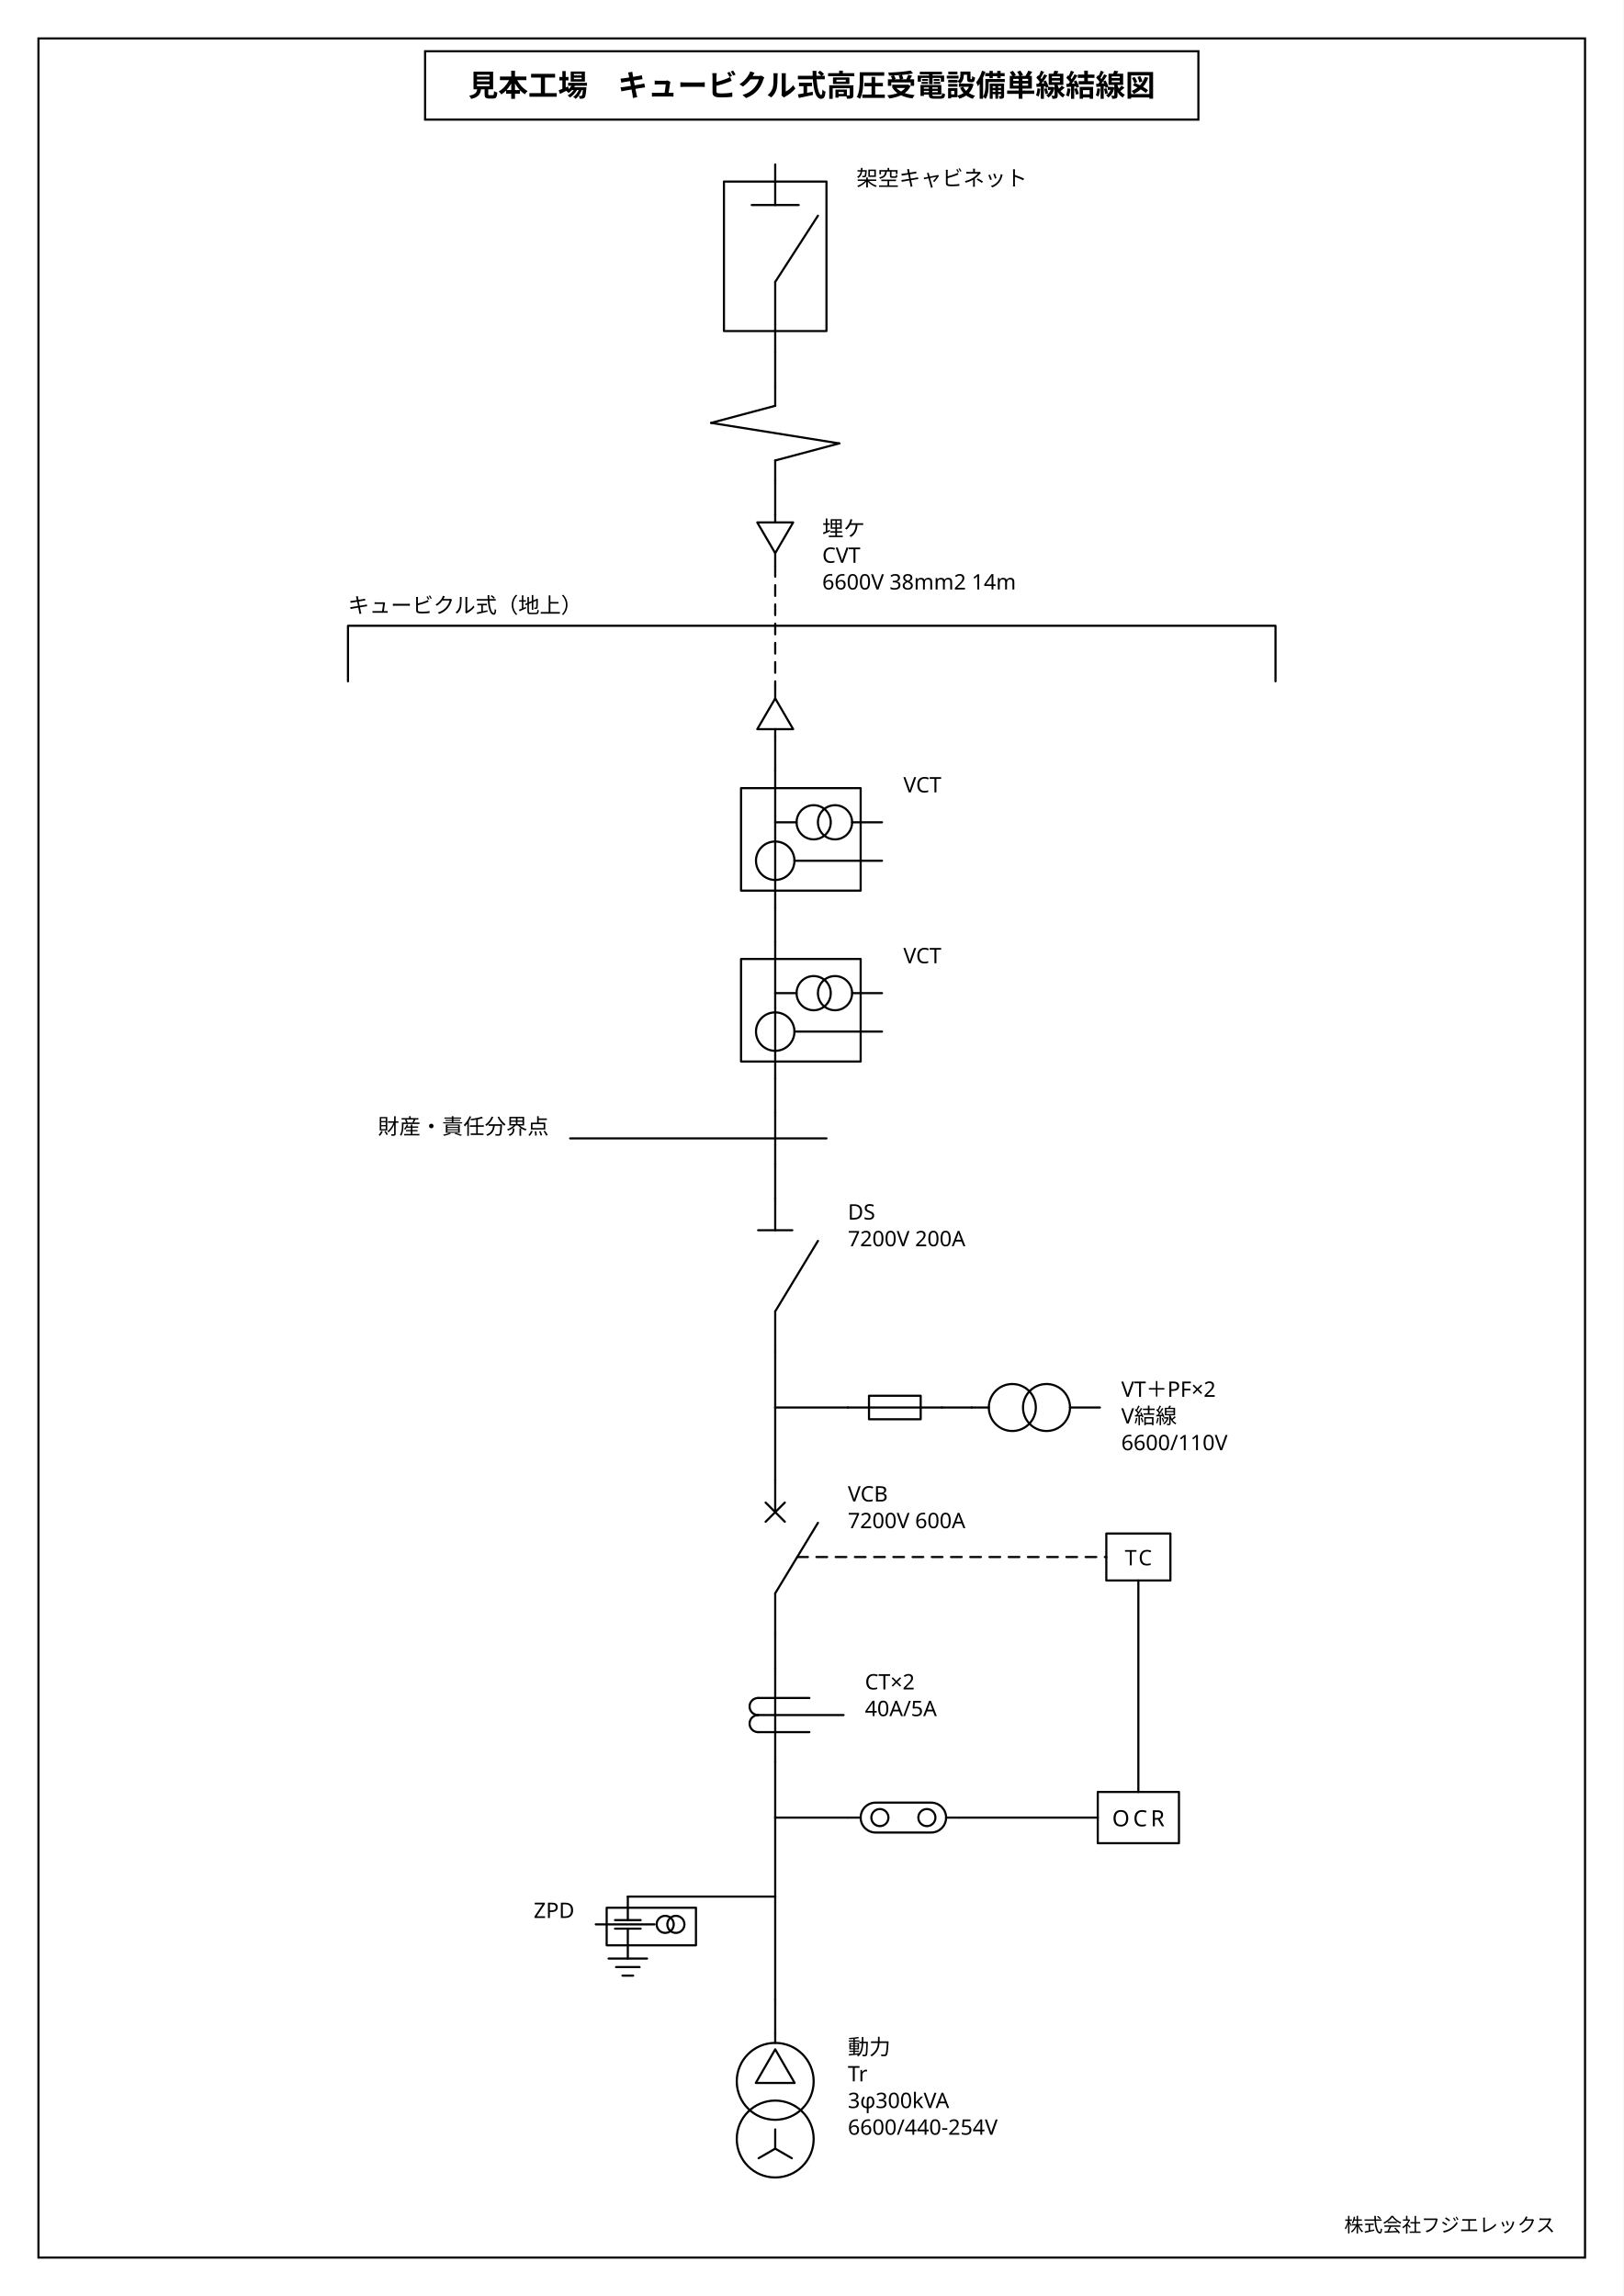
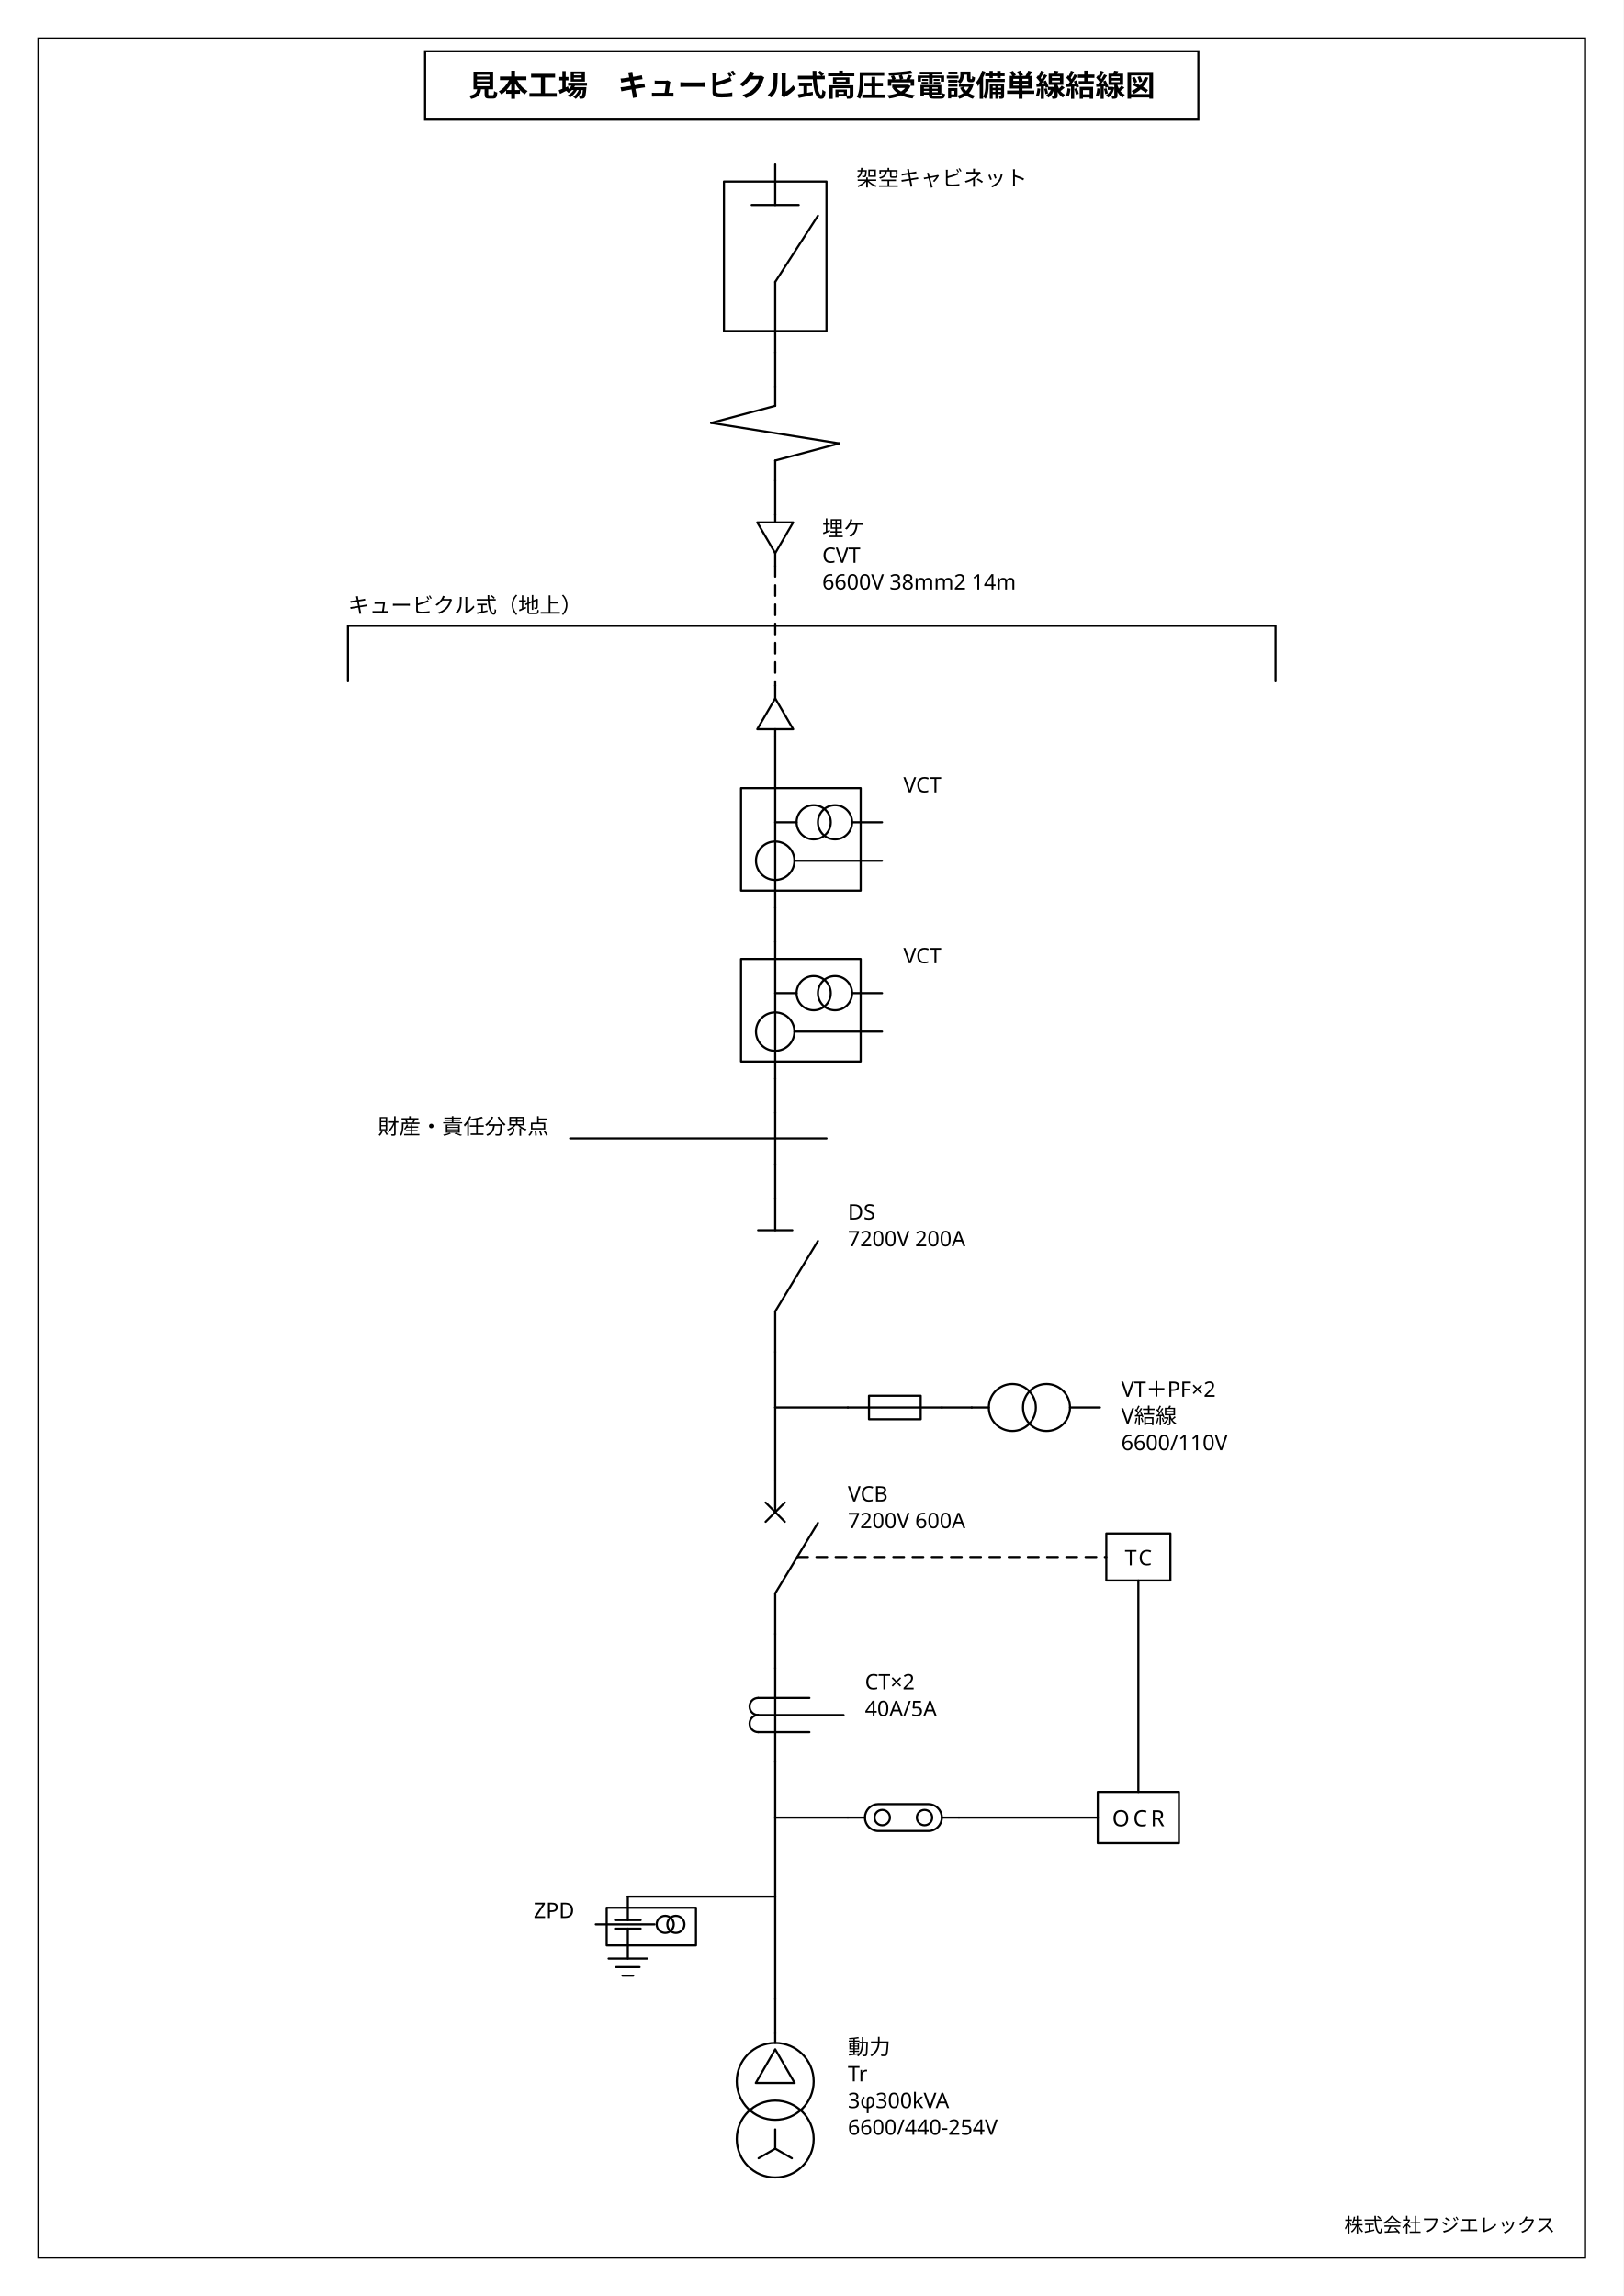
<svg xmlns="http://www.w3.org/2000/svg" viewBox="0 0 760 1075" width="760" height="1075">
  <rect x="0" y="0" width="760" height="1075" fill="#fff" />
  <g stroke="#000" fill="none">
    <rect x="18" y="18" width="724" height="1039" stroke-width="1" />
    <rect x="199" y="24" width="362" height="32" stroke-width="1" />
  </g>
  <text x="380" y="45" font-size="14" font-weight="700" text-anchor="middle" font-family="IPAGothic, 'IPAゴシック', 'Noto Sans JP', 'Hiragino Kaku Gothic ProN', 'Yu Gothic', sans-serif" fill="#000">見本工場　キュービクル式高圧受電設備単線結線図</text>
  <text x="728" y="1045" font-size="9" text-anchor="end" font-family="IPAGothic, 'IPAゴシック', 'Noto Sans JP', 'Hiragino Kaku Gothic ProN', 'Yu Gothic', sans-serif" fill="#000">株式会社フジエレックス</text>
  <g transform="translate(362.9 77) scale(1)">
    <g stroke="#000" fill="none" stroke-linecap="round" stroke-linejoin="round" color="#000">
      <path d="M -200 216 L 234.2 216 M -200 216 L -200 242 M 234.2 216 L 234.2 242" fill="none" stroke-width="1" />
      <text x="-200" y="210" font-size="10" font-family="IPAGothic, 'IPAゴシック', 'Noto Sans JP', 'Hiragino Kaku Gothic ProN', 'Yu Gothic', sans-serif" fill="currentColor" stroke="none">キュービクル式（地上）</text>
      <line x1="0" y1="88" x2="0" y2="104" stroke-width="1" />
      <line x1="0" y1="148" x2="0" y2="164" stroke-width="1" />
      <line x1="0" y1="188" x2="0" y2="244" stroke-width="1" stroke-dasharray="5 4" />
      <line x1="0" y1="268" x2="0" y2="284" stroke-width="1" />
      <line x1="0" y1="348" x2="0" y2="364" stroke-width="1" />
      <line x1="0" y1="428" x2="0" y2="444" stroke-width="1" />
      <line x1="0" y1="468" x2="0" y2="484" stroke-width="1" />
      <line x1="0" y1="556" x2="0" y2="582" stroke-width="1" />
      <line x1="0" y1="582" x2="34" y2="582" stroke-width="1" />
      <line x1="78" y1="582" x2="92" y2="582" stroke-width="1" />
      <line x1="0" y1="582" x2="0" y2="616" stroke-width="1" />
      <line x1="0" y1="688" x2="0" y2="704" stroke-width="1" />
      <line x1="0" y1="748" x2="0" y2="774" stroke-width="1" />
      <line x1="0" y1="774" x2="34" y2="774" stroke-width="1" />
      <line x1="86" y1="774" x2="151" y2="774" stroke-width="1" />
      <line x1="10.303" y1="652" x2="155" y2="652" stroke-width="1" stroke-dasharray="5 4" />
      <line x1="170" y1="663" x2="170" y2="762" stroke-width="1" />
      <line x1="0" y1="774" x2="0" y2="811" stroke-width="1" />
      <line x1="0" y1="811" x2="-69" y2="811" stroke-width="1" />
      <line x1="0" y1="811" x2="0" y2="859" stroke-width="1" />
      <line x1="0" y1="859" x2="0" y2="875" stroke-width="1" />
      <g transform="translate(-28 0)">
        <rect x="4" y="8" width="48" height="70" fill="none" stroke-width="1" />
        <line x1="28" y1="0" x2="28" y2="19" stroke-width="1" />
        <line x1="17" y1="19" x2="39" y2="19" stroke-width="1" />
        <line x1="28" y1="55" x2="48" y2="24" stroke-width="1" />
        <line x1="28" y1="55" x2="28" y2="88" stroke-width="1" />
      </g>
      <text x="38" y="10" font-size="10" text-anchor="start" font-family="IPAGothic, 'IPAゴシック', 'Noto Sans JP', 'Hiragino Kaku Gothic ProN', 'Yu Gothic', sans-serif" fill="currentColor" stroke="none">
        <tspan x="38" dy="0">架空キャビネット</tspan>
      </text>
      <g transform="translate(-30 104)">
        <line x1="30" y1="0" x2="30" y2="9" stroke-width="1" />
        <line x1="30" y1="9" x2="0" y2="17" stroke-width="1" />
        <line x1="0" y1="17" x2="60" y2="26.6" stroke-width="1" />
        <line x1="60" y1="26.6" x2="30" y2="34.6" stroke-width="1" />
        <line x1="30" y1="34.6" x2="30" y2="44" stroke-width="1" />
      </g>
      <g transform="translate(-12 164)">
        <line x1="12" y1="0" x2="12" y2="3.6" stroke-width="1" />
        <polygon points="3.6,3.6 20.4,3.6 12,18" fill="none" stroke-width="1" />
        <line x1="12" y1="18" x2="12" y2="24" stroke-width="1" />
      </g>
      <text x="22" y="174" font-size="10" text-anchor="start" font-family="IPAGothic, 'IPAゴシック', 'Noto Sans JP', 'Hiragino Kaku Gothic ProN', 'Yu Gothic', sans-serif" fill="currentColor" stroke="none">
        <tspan x="22" dy="0">埋ケ</tspan>
        <tspan x="22" dy="12.5">CVT</tspan>
        <tspan x="22" dy="12.5">6600V 38mm2 14m</tspan>
      </text>
      <g transform="translate(-12 244) rotate(180 12 12)">
        <line x1="12" y1="0" x2="12" y2="3.6" stroke-width="1" />
        <polygon points="3.6,3.6 20.4,3.6 12,18" fill="none" stroke-width="1" />
        <line x1="12" y1="18" x2="12" y2="24" stroke-width="1" />
      </g>
      <g transform="translate(-22 284)">
        <line x1="22" y1="0" x2="22" y2="64" stroke-width="1" />
        <rect x="6" y="8" width="56" height="48" fill="none" stroke-width="1" />
        <line x1="22" y1="24" x2="32" y2="24" stroke-width="1" />
        <circle cx="40" cy="24" r="8" fill="none" stroke-width="1" />
        <circle cx="50" cy="24" r="8" fill="none" stroke-width="1" />
        <line x1="58" y1="24" x2="72" y2="24" stroke-width="1" />
        <circle cx="22" cy="42" r="9" fill="none" stroke-width="1" />
        <line x1="31" y1="42" x2="72" y2="42" stroke-width="1" />
      </g>
      <text x="60" y="294" font-size="10" text-anchor="start" font-family="IPAGothic, 'IPAゴシック', 'Noto Sans JP', 'Hiragino Kaku Gothic ProN', 'Yu Gothic', sans-serif" fill="currentColor" stroke="none">
        <tspan x="60" dy="0">VCT</tspan>
      </text>
      <g transform="translate(-22 364)">
        <line x1="22" y1="0" x2="22" y2="64" stroke-width="1" />
        <rect x="6" y="8" width="56" height="48" fill="none" stroke-width="1" />
        <line x1="22" y1="24" x2="32" y2="24" stroke-width="1" />
        <circle cx="40" cy="24" r="8" fill="none" stroke-width="1" />
        <circle cx="50" cy="24" r="8" fill="none" stroke-width="1" />
        <line x1="58" y1="24" x2="72" y2="24" stroke-width="1" />
        <circle cx="22" cy="42" r="9" fill="none" stroke-width="1" />
        <line x1="31" y1="42" x2="72" y2="42" stroke-width="1" />
      </g>
      <text x="60" y="374" font-size="10" text-anchor="start" font-family="IPAGothic, 'IPAゴシック', 'Noto Sans JP', 'Hiragino Kaku Gothic ProN', 'Yu Gothic', sans-serif" fill="currentColor" stroke="none">
        <tspan x="60" dy="0">VCT</tspan>
      </text>
      <g transform="translate(-96 444)">
        <line x1="96" y1="0" x2="96" y2="24" stroke-width="1" />
        <line x1="0" y1="12" x2="120" y2="12" stroke-width="1" />
      </g>
      <text x="-106" y="454" font-size="10" text-anchor="end" font-family="IPAGothic, 'IPAゴシック', 'Noto Sans JP', 'Hiragino Kaku Gothic ProN', 'Yu Gothic', sans-serif" fill="currentColor" stroke="none">
        <tspan x="-106" dy="0">財産・責任分界点</tspan>
      </text>
      <g transform="translate(-24 484)">
        <line x1="24" y1="0" x2="24" y2="15" stroke-width="1" />
        <line x1="16" y1="15" x2="32" y2="15" stroke-width="1" />
        <line x1="24" y1="53" x2="44" y2="20" stroke-width="1" />
        <line x1="24" y1="53" x2="24" y2="72" stroke-width="1" />
      </g>
      <text x="34" y="494" font-size="10" text-anchor="start" font-family="IPAGothic, 'IPAゴシック', 'Noto Sans JP', 'Hiragino Kaku Gothic ProN', 'Yu Gothic', sans-serif" fill="currentColor" stroke="none">
        <tspan x="34" dy="0">DS</tspan>
        <tspan x="34" dy="12.5">7200V 200A</tspan>
      </text>
      <g transform="translate(36 560) rotate(-90 20 22)">
        <line x1="20" y1="0" x2="20" y2="44" stroke-width="1" />
        <rect x="14.5" y="9.9" width="11" height="24.2" fill="none" stroke-width="1" />
      </g>
      <g transform="translate(92 567)">
        <line x1="0" y1="15" x2="8" y2="15" stroke-width="1" />
        <circle cx="19" cy="15" r="11" fill="none" stroke-width="1" />
        <circle cx="35" cy="15" r="11" fill="none" stroke-width="1" />
        <line x1="46" y1="15" x2="60" y2="15" stroke-width="1" />
      </g>
      <text x="162" y="577" font-size="10" text-anchor="start" font-family="IPAGothic, 'IPAゴシック', 'Noto Sans JP', 'Hiragino Kaku Gothic ProN', 'Yu Gothic', sans-serif" fill="currentColor" stroke="none">
        <tspan x="162" dy="0">VT＋PF×2</tspan>
        <tspan x="162" dy="12.5">V結線</tspan>
        <tspan x="162" dy="12.5">6600/110V</tspan>
      </text>
      <g transform="translate(-24 616)">
        <line x1="24" y1="0" x2="24" y2="15" stroke-width="1" />
        <line x1="19.5" y1="10.5" x2="28.5" y2="19.5" stroke-width="1" />
        <line x1="28.5" y1="10.5" x2="19.5" y2="19.5" stroke-width="1" />
        <line x1="24" y1="53" x2="44" y2="20" stroke-width="1" />
        <line x1="24" y1="53" x2="24" y2="72" stroke-width="1" />
      </g>
      <text x="34" y="626" font-size="10" text-anchor="start" font-family="IPAGothic, 'IPAゴシック', 'Noto Sans JP', 'Hiragino Kaku Gothic ProN', 'Yu Gothic', sans-serif" fill="currentColor" stroke="none">
        <tspan x="34" dy="0">VCB</tspan>
        <tspan x="34" dy="12.5">7200V 600A</tspan>
      </text>
      <g transform="translate(-24 704)">
        <line x1="24" y1="0" x2="24" y2="44" stroke-width="1" />
        <line x1="16" y1="14" x2="40" y2="14" stroke-width="1" />
        <line x1="16" y1="30" x2="40" y2="30" stroke-width="1" />
        <line x1="16" y1="22" x2="56" y2="22" stroke-width="1" />
        <path d="M 16 14 A 4 4 0 0 0 16 22" fill="none" stroke-width="1" />
        <path d="M 16 22 A 4 4 0 0 0 16 30" fill="none" stroke-width="1" />
      </g>
      <text x="42" y="714" font-size="10" text-anchor="start" font-family="IPAGothic, 'IPAゴシック', 'Noto Sans JP', 'Hiragino Kaku Gothic ProN', 'Yu Gothic', sans-serif" fill="currentColor" stroke="none">
        <tspan x="42" dy="0">CT×2</tspan>
        <tspan x="42" dy="12.5">40A/5A</tspan>
      </text>
      <g transform="translate(34 763)">
-         <line x1="0" y1="11" x2="6" y2="11" stroke-width="1" />
-         <rect x="6" y="4" width="40" height="14" rx="7" fill="none" stroke-width="1" />
-         <circle cx="15" cy="11" r="4" fill="none" stroke-width="1" />
-         <circle cx="37" cy="11" r="4" fill="none" stroke-width="1" />
-         <line x1="46" y1="11" x2="52" y2="11" stroke-width="1" />
+         <line x1="0" y1="11" x2="8" y2="11" stroke-width="1" />
+         <rect x="8" y="4.7" width="36" height="12.6" rx="6.3" fill="none" stroke-width="1" />
+         <circle cx="16.1" cy="11" r="3.6" fill="none" stroke-width="1" />
+         <circle cx="35.9" cy="11" r="3.6" fill="none" stroke-width="1" />
+         <line x1="44" y1="11" x2="52" y2="11" stroke-width="1" />
      </g>
      <g transform="translate(151 762)">
        <rect x="0" y="0" width="38" height="24" fill="none" stroke-width="1" />
        <text x="19" y="12" font-size="10.5" text-anchor="middle" dominant-baseline="central" font-family="IPAGothic, 'IPAゴシック', 'Noto Sans JP', 'Hiragino Kaku Gothic ProN', 'Yu Gothic', sans-serif" letter-spacing="1.6" fill="currentColor" stroke="none">OCR</text>
      </g>
      <g transform="translate(155 641)">
        <rect x="0" y="0" width="30" height="22" fill="none" stroke-width="1" />
        <text x="15" y="11" font-size="10" text-anchor="middle" dominant-baseline="central" font-family="IPAGothic, 'IPAゴシック', 'Noto Sans JP', 'Hiragino Kaku Gothic ProN', 'Yu Gothic', sans-serif" letter-spacing="1" fill="currentColor" stroke="none">TC</text>
      </g>
      <g transform="translate(-84 811)">
        <line x1="15" y1="0" x2="15" y2="11" stroke-width="1" />
        <rect x="5.1" y="5.2" width="41.8" height="17.6" fill="none" stroke-width="1" />
        <line x1="9" y1="11" x2="21" y2="11" stroke-width="1" />
        <line x1="9" y1="15" x2="21" y2="15" stroke-width="1" />
        <line x1="15" y1="15" x2="15" y2="29" stroke-width="1" />
        <line x1="6" y1="29" x2="24" y2="29" stroke-width="1" />
        <line x1="9.5" y1="33" x2="20.5" y2="33" stroke-width="1" />
        <line x1="12.5" y1="37" x2="17.5" y2="37" stroke-width="1" />
        <line x1="0" y1="13" x2="27.5" y2="13" stroke-width="1" />
        <circle cx="32.5" cy="13" r="4" fill="none" stroke-width="1" />
        <circle cx="37.5" cy="13" r="4" fill="none" stroke-width="1" />
      </g>
      <text x="-94" y="821" font-size="10" text-anchor="end" font-family="IPAGothic, 'IPAゴシック', 'Noto Sans JP', 'Hiragino Kaku Gothic ProN', 'Yu Gothic', sans-serif" fill="currentColor" stroke="none">
        <tspan x="-94" dy="0">ZPD</tspan>
      </text>
      <g transform="translate(-24 875)">
        <line x1="24" y1="0" x2="24" y2="4.5" stroke-width="1" />
        <circle cx="24" cy="22.5" r="18" fill="none" stroke-width="1" />
        <circle cx="24" cy="49.5" r="18" fill="none" stroke-width="1" />
        <polygon points="24,7.5 33.093,23.25 14.907,23.25" fill="none" stroke-width="1" />
        <line x1="24" y1="54" x2="24" y2="45" stroke-width="1" />
        <line x1="24" y1="54" x2="31.794" y2="58.5" stroke-width="1" />
        <line x1="24" y1="54" x2="16.206" y2="58.5" stroke-width="1" />
      </g>
      <text x="34" y="885" font-size="10" text-anchor="start" font-family="IPAGothic, 'IPAゴシック', 'Noto Sans JP', 'Hiragino Kaku Gothic ProN', 'Yu Gothic', sans-serif" fill="currentColor" stroke="none">
        <tspan x="34" dy="0">動力</tspan>
        <tspan x="34" dy="12.5">Tr</tspan>
        <tspan x="34" dy="12.5">3φ300kVA</tspan>
        <tspan x="34" dy="12.5">6600/440-254V</tspan>
      </text>
    </g>
  </g>
</svg>
